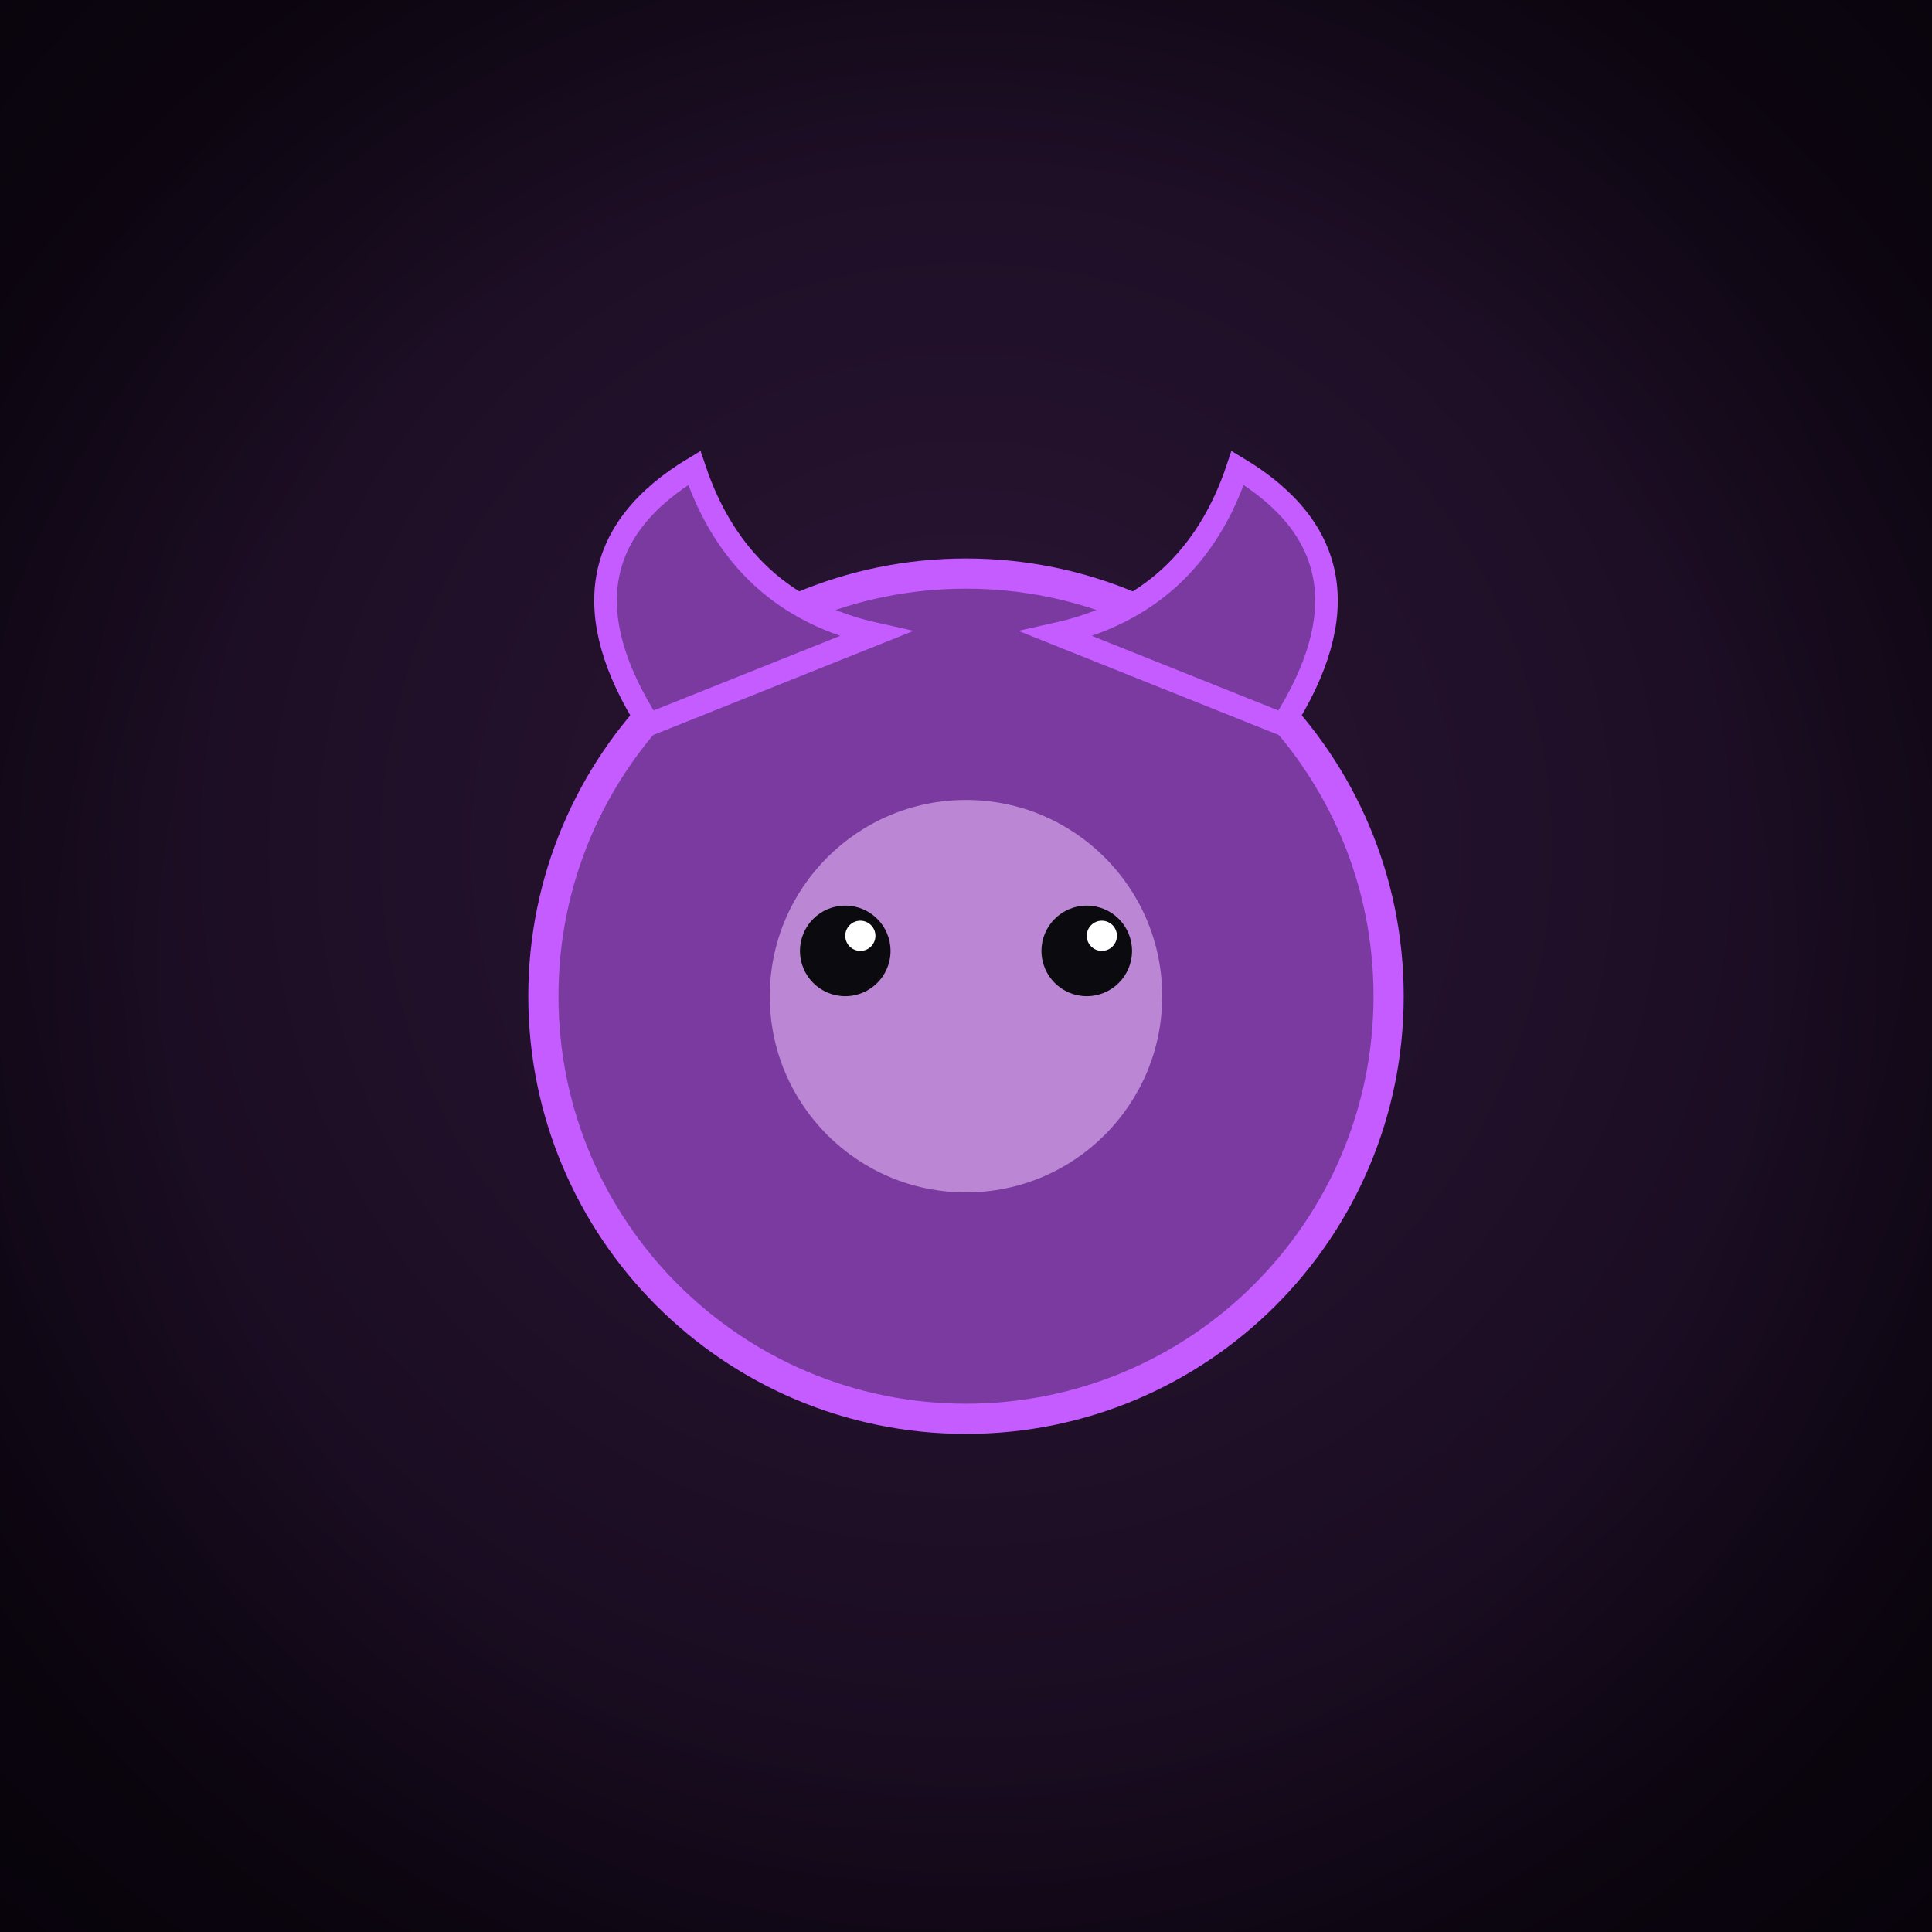
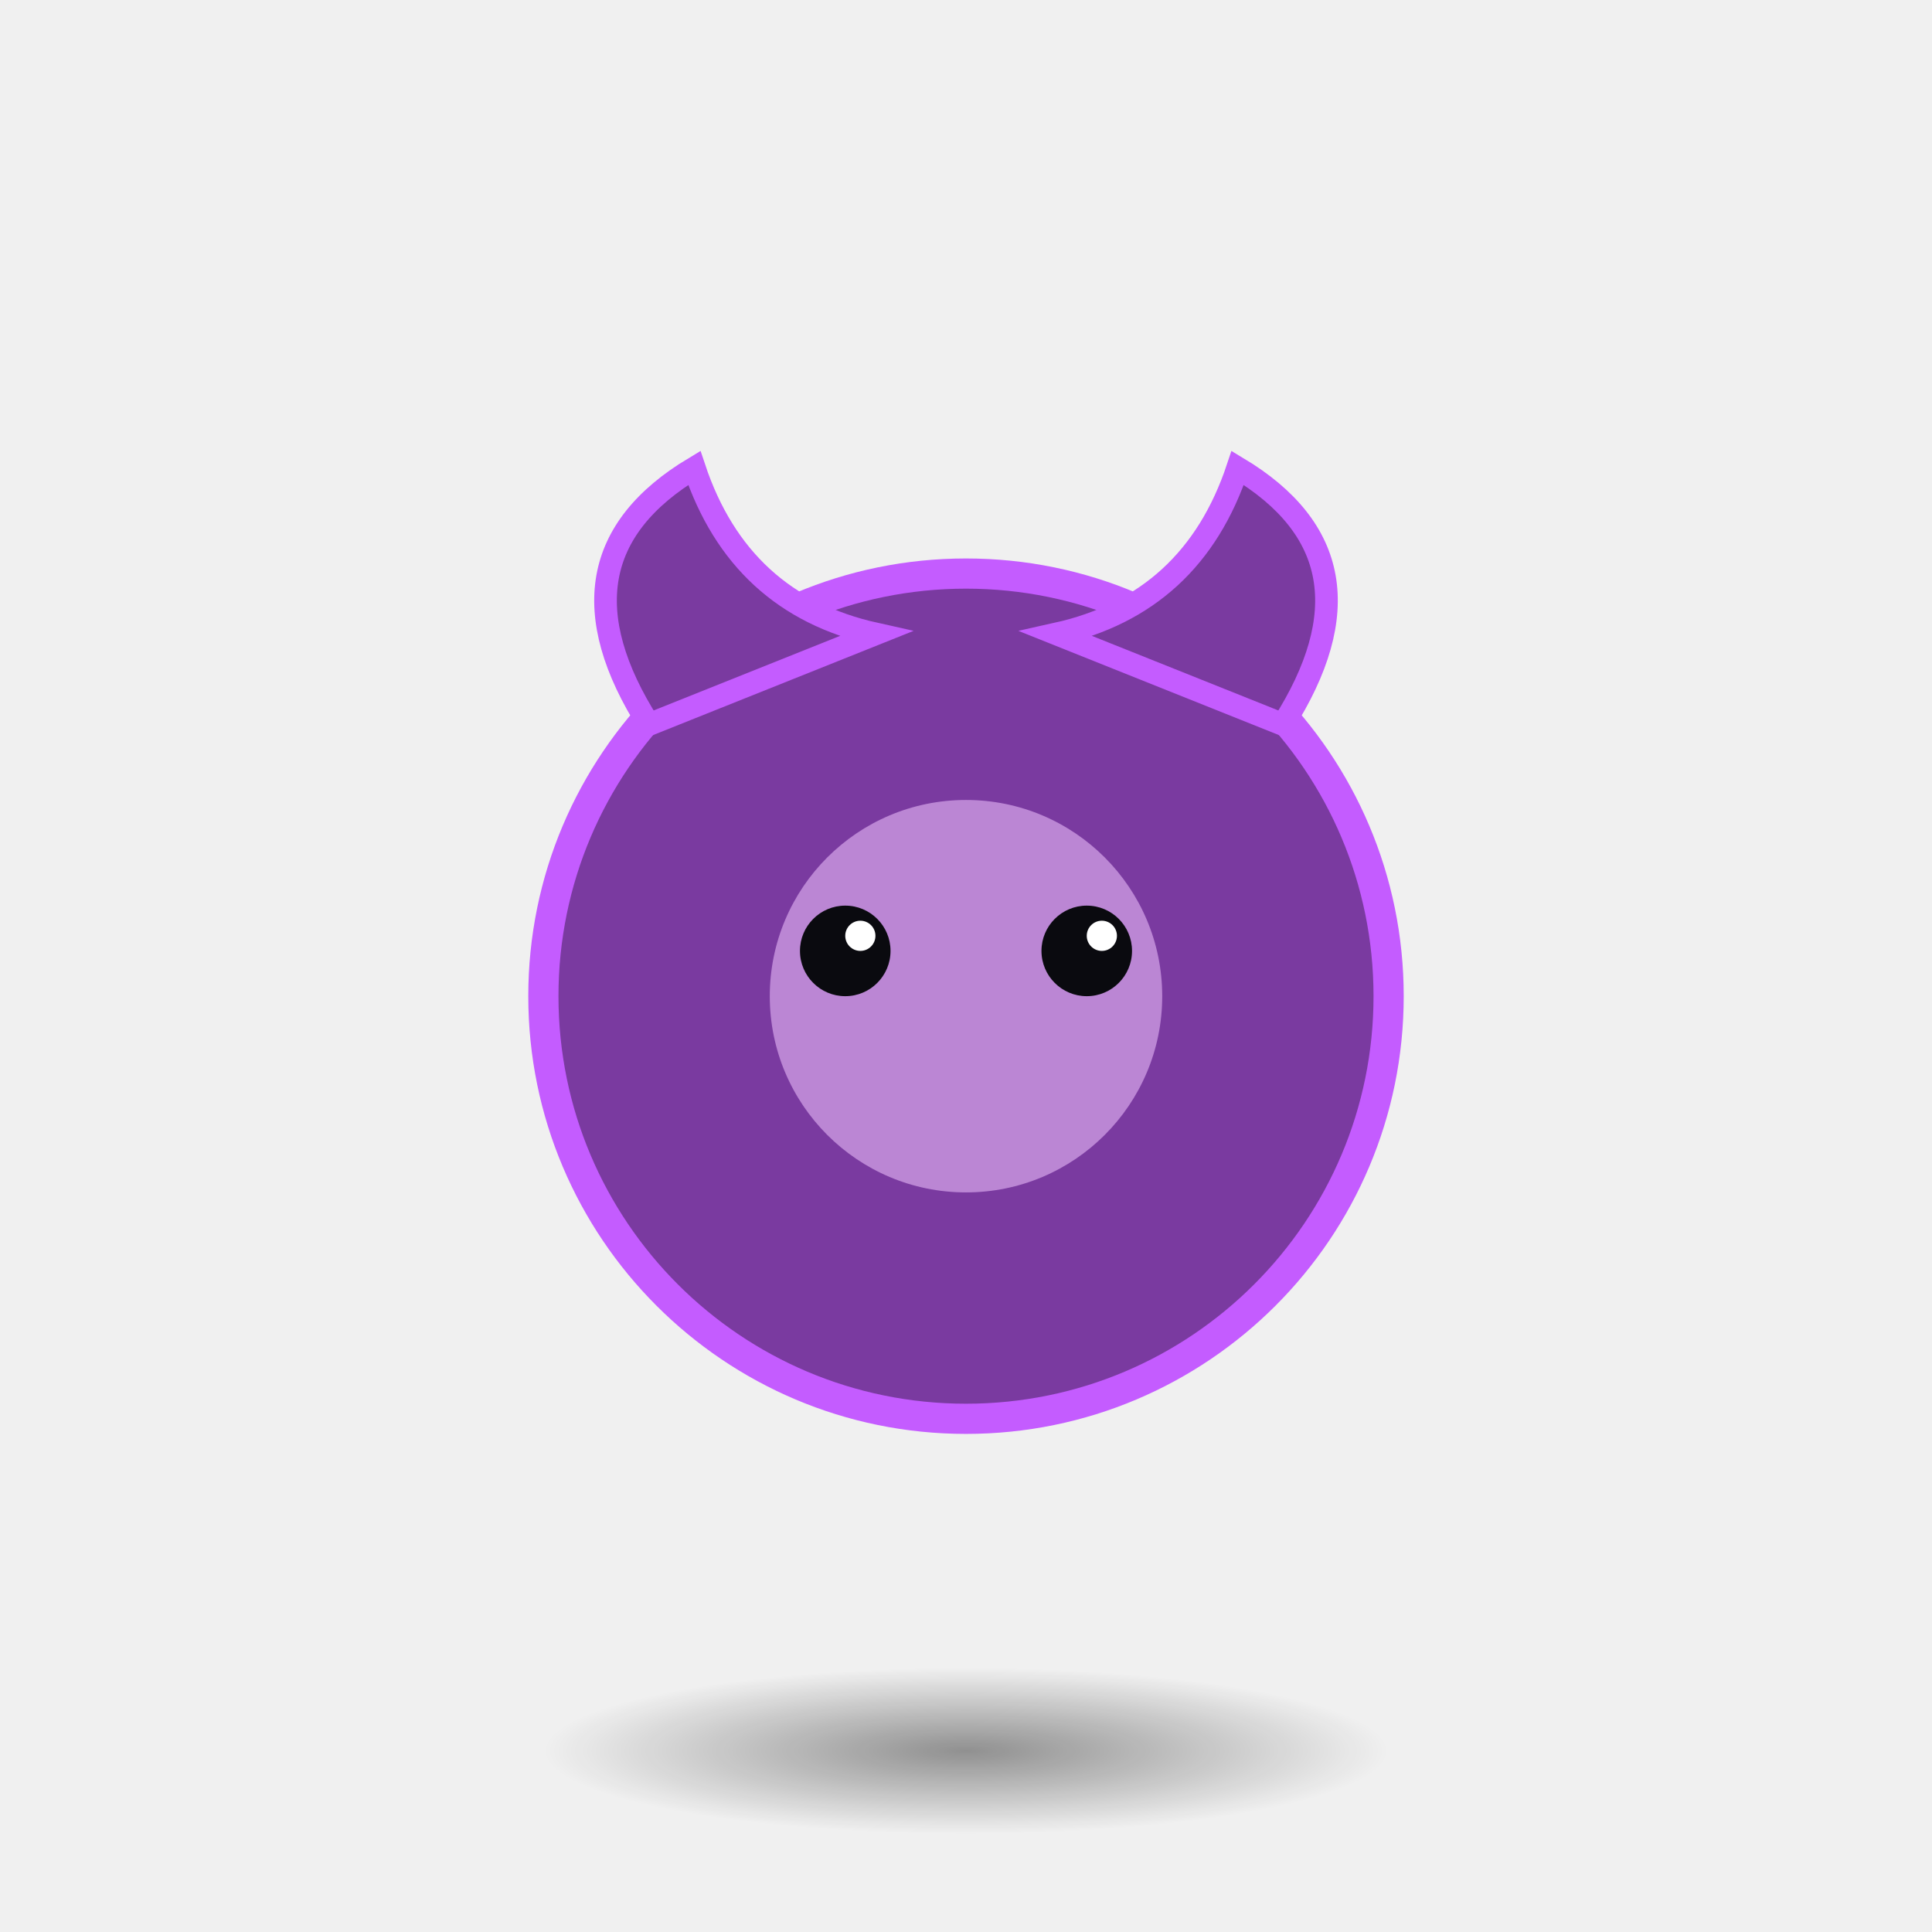
<svg xmlns="http://www.w3.org/2000/svg" viewBox="0 0 256 256" width="256" height="256">
  <defs>
-     <radialGradient id="bg" cx="50%" cy="44%" r="74%">
-       <stop offset="0%" stop-color="#2c1636" />
-       <stop offset="100%" stop-color="#0e0614" />
-     </radialGradient>
-     <radialGradient id="vig" cx="50%" cy="50%" r="60%">
-       <stop offset="68%" stop-color="#000" stop-opacity="0" />
-       <stop offset="100%" stop-color="#000" stop-opacity="0.45" />
+     <radialGradient id="sh" cx="50%" cy="50%" r="50%">
+       <stop offset="0%" stop-color="#000" stop-opacity="0.4" />
+       <stop offset="100%" stop-color="#000" stop-opacity="0" />
    </radialGradient>
  </defs>
-   <rect width="256" height="256" fill="url(#bg)" />
+   <ellipse cx="128" cy="232" rx="56" ry="11" fill="url(#sh)" />
  <circle cx="128" cy="132" r="56" fill="#7a3aa0" stroke="#c45cff" stroke-width="4" />
  <circle cx="128" cy="132" r="26" fill="#f0c4ff" opacity="0.55" />
  <path d="M86 96 q-14 -22 6 -34 q6 18 24 22 Z" fill="#7a3aa0" stroke="#c45cff" stroke-width="3" />
  <path d="M170 96 q14 -22 -6 -34 q-6 18 -24 22 Z" fill="#7a3aa0" stroke="#c45cff" stroke-width="3" />
  <circle cx="112" cy="126" r="6" fill="#0a0a0f" />
  <circle cx="144" cy="126" r="6" fill="#0a0a0f" />
  <circle cx="114" cy="124" r="2" fill="#fff" />
  <circle cx="146" cy="124" r="2" fill="#fff" />
-   <rect width="256" height="256" fill="url(#vig)" />
</svg>
